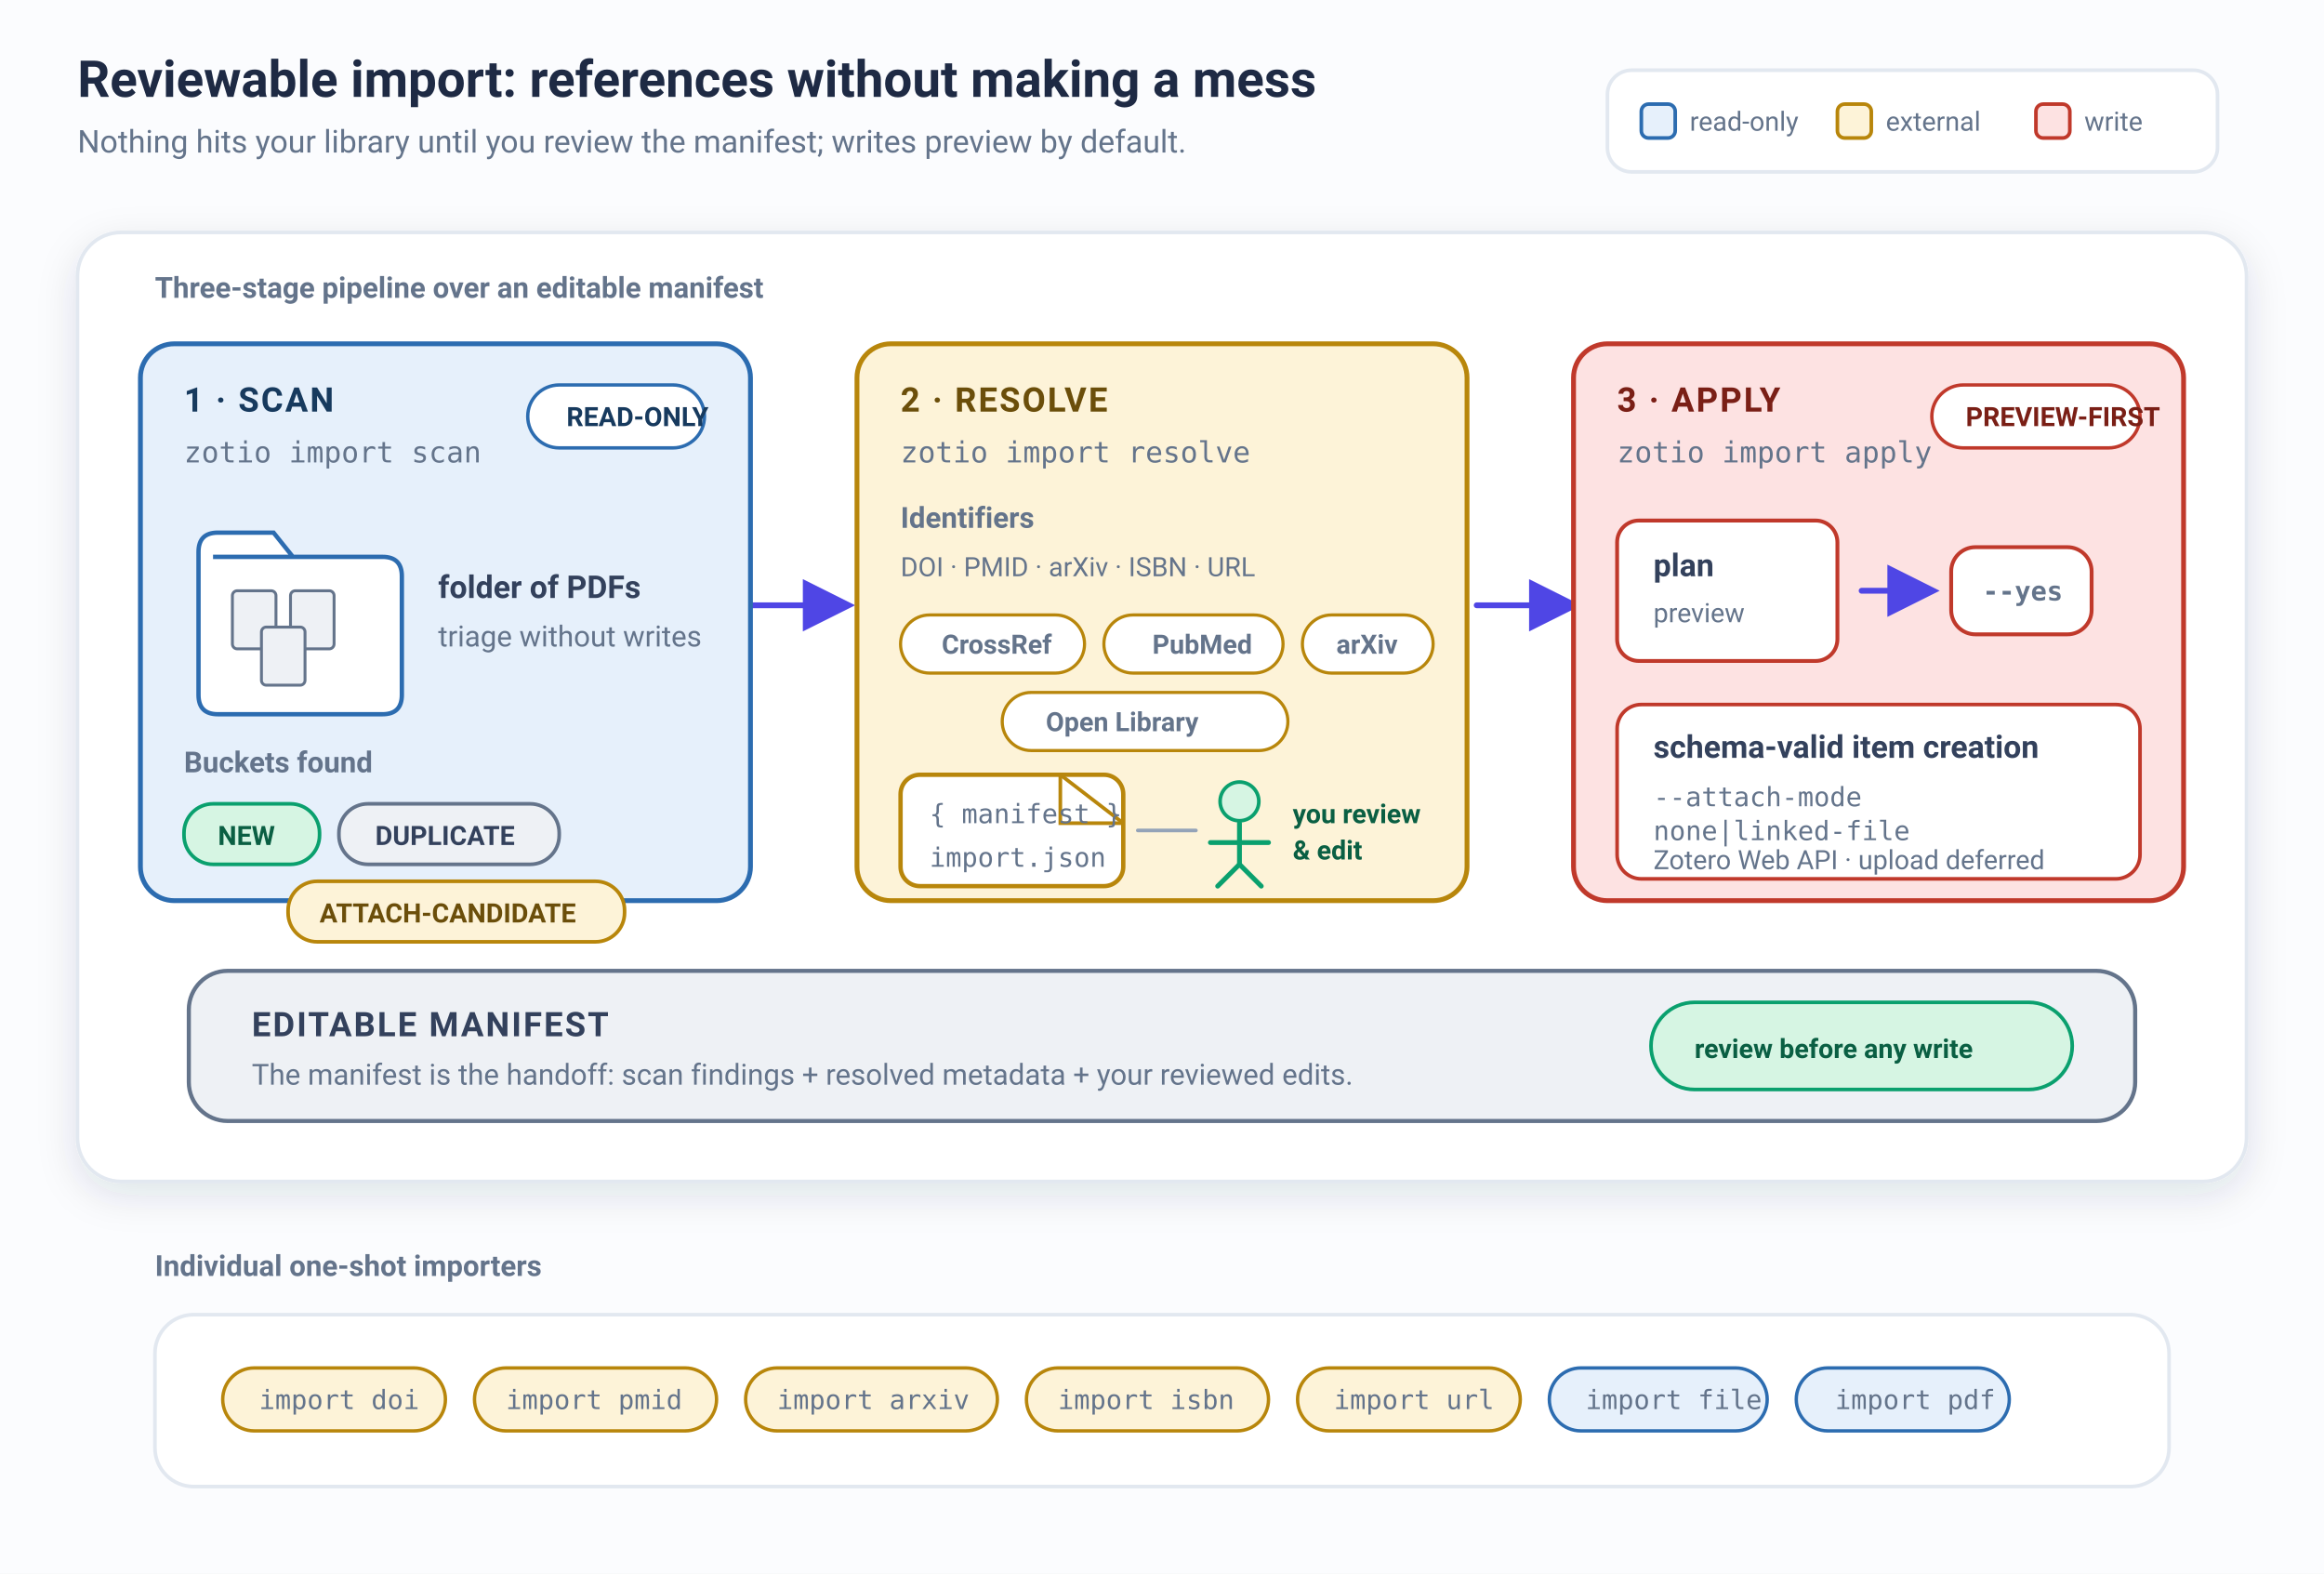
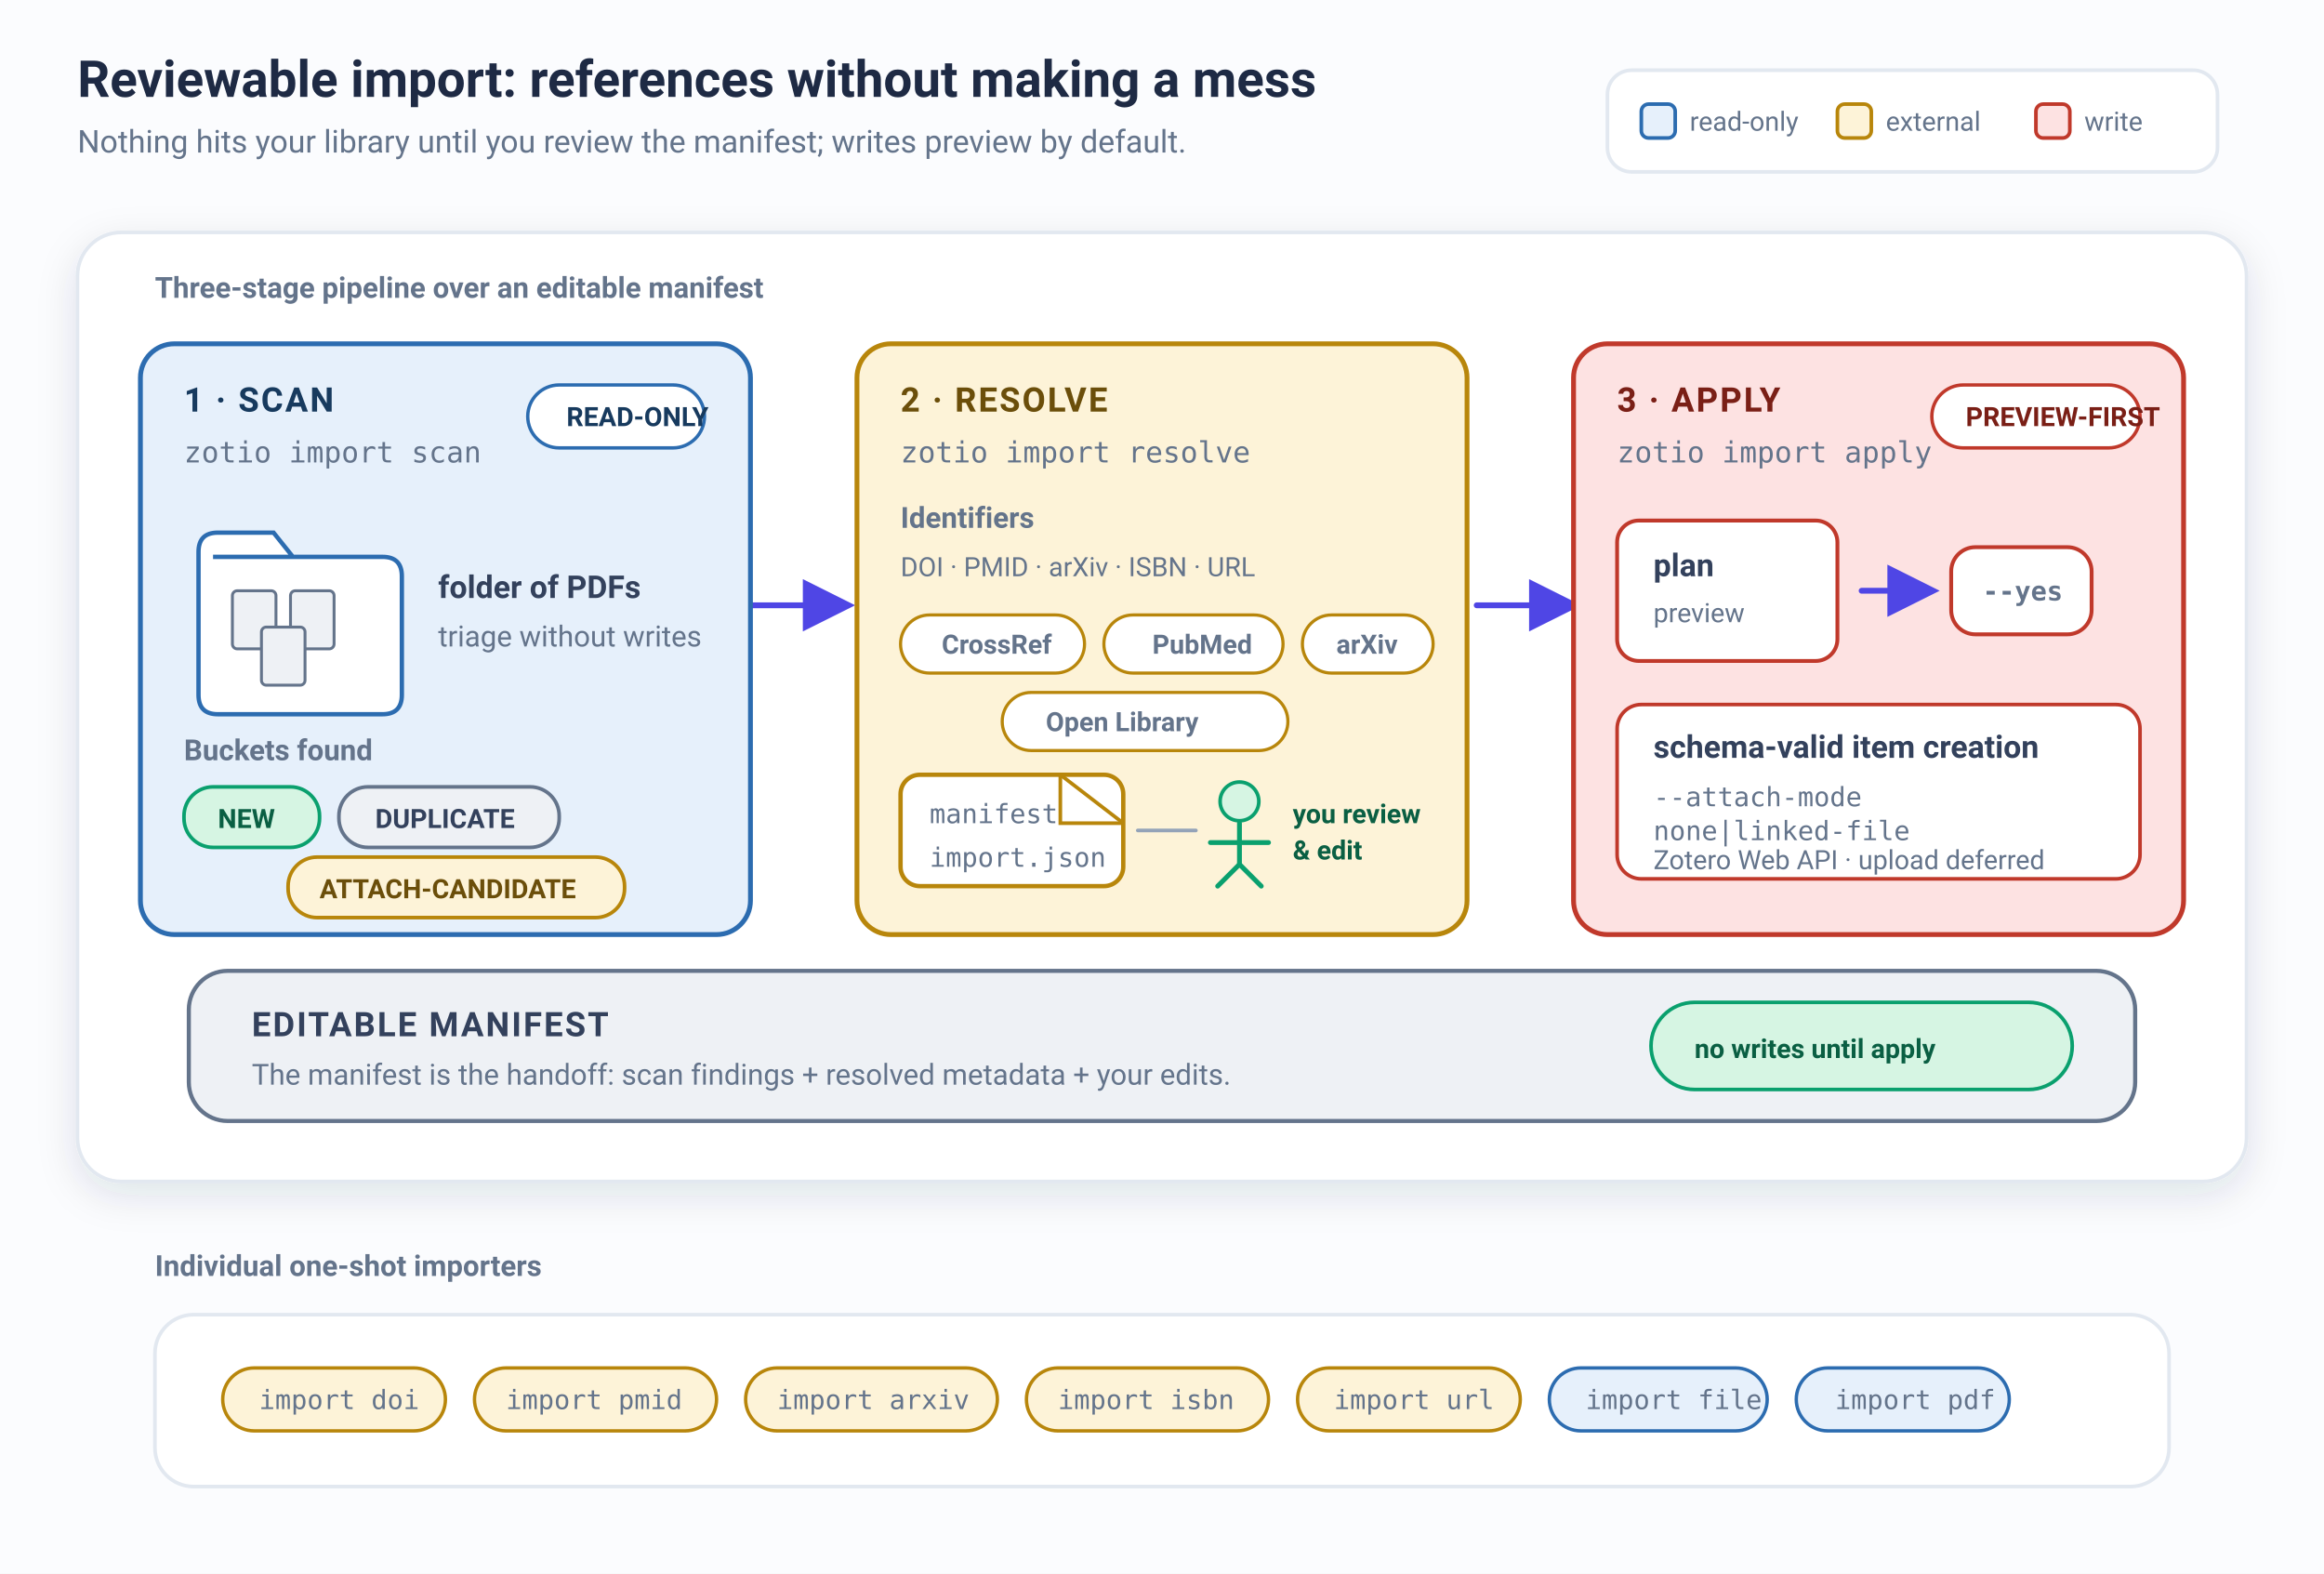
<svg xmlns="http://www.w3.org/2000/svg" width="960" height="650" viewBox="0 0 960 650" role="img" aria-labelledby="title desc">
  <defs>
    <filter id="softShadow" x="-20%" y="-20%" width="140%" height="140%">
      <feDropShadow dx="0" dy="5" stdDeviation="8" flood-color="#1e2a44" flood-opacity="0.12" />
    </filter>
    <marker id="arrow" viewBox="0 0 10 10" refX="8.5" refY="5" markerWidth="9" markerHeight="9" orient="auto-start-reverse">
      <path d="M 0 0 L 10 5 L 0 10 z" fill="#4f46e5" />
    </marker>
    <style>
      .font { font-family: ui-sans-serif, -apple-system, Segoe UI, Roboto, Helvetica, Arial, sans-serif; }
      .mono { font-family: ui-monospace, SFMono-Regular, Menlo, monospace; }
      .title { font-size: 21px; font-weight: 700; fill: #1e2a44; }
      .subtitle { font-size: 13px; fill: #64748b; }
      .stage-title { font-size: 14px; font-weight: 700; letter-spacing: 0.8px; }
      .label { font-size: 13px; fill: #33415c; }
      .small { font-size: 12px; fill: #64748b; }
      .tiny { font-size: 11px; fill: #64748b; }
      .chip { font-size: 11px; font-weight: 700; }
      .arrow { stroke: #4f46e5; stroke-width: 2.4; fill: none; marker-end: url(#arrow); stroke-linecap: round; }
      .line { stroke: #94a3b8; stroke-width: 1.5; fill: none; stroke-linecap: round; }
    </style>
  </defs>
  <rect x="0" y="0" width="960" height="650" fill="#fbfcfe" />
  <g class="font">
    <text x="32" y="40" class="title">Reviewable import: references without making a mess</text>
    <text x="32" y="63" class="subtitle">Nothing hits your library until you review the manifest; writes preview by default.</text>
    <g transform="translate(664 29)">
      <rect x="0" y="0" width="252" height="42" rx="10" fill="#ffffff" stroke="#e2e8f0" stroke-width="1.5" />
      <rect x="14" y="14" width="14" height="14" rx="3" fill="#e6f0fb" stroke="#2c6cb0" stroke-width="1.5" />
      <text x="34" y="25" class="tiny">read-only</text>
      <rect x="95" y="14" width="14" height="14" rx="3" fill="#fdf3d8" stroke="#b8860b" stroke-width="1.5" />
      <text x="115" y="25" class="tiny">external</text>
      <rect x="177" y="14" width="14" height="14" rx="3" fill="#fde2e2" stroke="#c0392b" stroke-width="1.5" />
      <text x="197" y="25" class="tiny">write</text>
    </g>
    <rect x="32" y="96" width="896" height="392" rx="18" fill="#ffffff" stroke="#e2e8f0" stroke-width="1.5" filter="url(#softShadow)" />
    <text x="64" y="123" class="small" font-weight="700">Three-stage pipeline over an editable manifest</text>
    <path class="arrow" d="M 310 250 H 350" />
    <path class="arrow" d="M 610 250 H 650" />
    <g transform="translate(58 142)">
-       <rect x="0" y="0" width="252" height="230" rx="14" fill="#e6f0fb" stroke="#2c6cb0" stroke-width="2" />
+       <rect x="0" y="0" width="252" height="244" rx="14" fill="#e6f0fb" stroke="#2c6cb0" stroke-width="2" />
      <text x="18" y="28" class="stage-title" fill="#173a5e">1 · SCAN</text>
      <text x="18" y="49" class="mono small">zotio import scan</text>
      <rect x="160" y="17" width="73" height="26" rx="13" fill="#ffffff" stroke="#2c6cb0" stroke-width="1.4" />
      <text x="176" y="34" class="chip" fill="#173a5e">READ-ONLY</text>
      <g transform="translate(24 74)">
        <path d="M 6 14 H 76 Q 84 14 84 22 V 71 Q 84 79 76 79 H 8 Q 0 79 0 71 V 12 Q 0 4 8 4 H 31 L 39 14 Z" fill="#ffffff" stroke="#2c6cb0" stroke-width="1.8" />
        <rect x="14" y="28" width="18" height="24" rx="2" fill="#eef1f5" stroke="#64748b" stroke-width="1.2" />
        <rect x="38" y="28" width="18" height="24" rx="2" fill="#eef1f5" stroke="#64748b" stroke-width="1.2" />
        <rect x="26" y="43" width="18" height="24" rx="2" fill="#eef1f5" stroke="#64748b" stroke-width="1.2" />
        <text x="99" y="31" class="label" fill="#173a5e" font-weight="700">folder of PDFs</text>
        <text x="99" y="51" class="small">triage without writes</text>
      </g>
-       <text x="18" y="177" class="small" fill="#173a5e" font-weight="700">Buckets found</text>
-       <rect x="18" y="190" width="56" height="25" rx="12" fill="#d6f5e3" stroke="#0aa06e" stroke-width="1.5" />
-       <text x="32" y="207" class="chip" fill="#0a5f43">NEW</text>
-       <rect x="82" y="190" width="91" height="25" rx="12" fill="#eef1f5" stroke="#64748b" stroke-width="1.5" />
-       <text x="97" y="207" class="chip" fill="#33415c">DUPLICATE</text>
-       <rect x="61" y="222" width="139" height="25" rx="12" fill="#fdf3d8" stroke="#b8860b" stroke-width="1.5" />
-       <text x="74" y="239" class="chip" fill="#6b4e0a">ATTACH-CANDIDATE</text>
+       <text x="18" y="172" class="small" fill="#173a5e" font-weight="700">Buckets found</text>
+       <rect x="18" y="183" width="56" height="25" rx="12" fill="#d6f5e3" stroke="#0aa06e" stroke-width="1.5" />
+       <text x="32" y="200" class="chip" fill="#0a5f43">NEW</text>
+       <rect x="82" y="183" width="91" height="25" rx="12" fill="#eef1f5" stroke="#64748b" stroke-width="1.5" />
+       <text x="97" y="200" class="chip" fill="#33415c">DUPLICATE</text>
+       <rect x="61" y="212" width="139" height="25" rx="12" fill="#fdf3d8" stroke="#b8860b" stroke-width="1.5" />
+       <text x="74" y="229" class="chip" fill="#6b4e0a">ATTACH-CANDIDATE</text>
    </g>
    <g transform="translate(354 142)">
-       <rect x="0" y="0" width="252" height="230" rx="14" fill="#fdf3d8" stroke="#b8860b" stroke-width="2" />
+       <rect x="0" y="0" width="252" height="244" rx="14" fill="#fdf3d8" stroke="#b8860b" stroke-width="2" />
      <text x="18" y="28" class="stage-title" fill="#6b4e0a">2 · RESOLVE</text>
      <text x="18" y="49" class="mono small">zotio import resolve</text>
      <text x="18" y="76" class="small" fill="#6b4e0a" font-weight="700">Identifiers</text>
      <text x="18" y="96" class="tiny">DOI · PMID · arXiv · ISBN · URL</text>
      <g transform="translate(18 112)">
        <rect x="0" y="0" width="76" height="24" rx="12" fill="#ffffff" stroke="#b8860b" stroke-width="1.3" />
        <text x="17" y="16" class="tiny" fill="#6b4e0a" font-weight="700">CrossRef</text>
        <rect x="84" y="0" width="74" height="24" rx="12" fill="#ffffff" stroke="#b8860b" stroke-width="1.3" />
        <text x="104" y="16" class="tiny" fill="#6b4e0a" font-weight="700">PubMed</text>
        <rect x="166" y="0" width="54" height="24" rx="12" fill="#ffffff" stroke="#b8860b" stroke-width="1.3" />
        <text x="180" y="16" class="tiny" fill="#6b4e0a" font-weight="700">arXiv</text>
        <rect x="42" y="32" width="118" height="24" rx="12" fill="#ffffff" stroke="#b8860b" stroke-width="1.3" />
        <text x="60" y="48" class="tiny" fill="#6b4e0a" font-weight="700">Open Library</text>
      </g>
      <g transform="translate(18 178)">
        <rect x="0" y="0" width="92" height="46" rx="8" fill="#ffffff" stroke="#b8860b" stroke-width="1.8" />
        <path d="M 66 0 V 20 H 92" fill="none" stroke="#b8860b" stroke-width="1.5" />
        <path d="M 66 0 L 92 20" fill="none" stroke="#b8860b" stroke-width="1.5" />
-         <text x="12" y="20" class="mono tiny" fill="#6b4e0a">{ manifest }</text>
+         <text x="12" y="20" class="mono tiny" fill="#6b4e0a">manifest</text>
        <text x="12" y="38" class="mono tiny" fill="#64748b">import.json</text>
        <path d="M 98 23 H 122" class="line" />
        <circle cx="140" cy="11" r="8" fill="#d6f5e3" stroke="#0aa06e" stroke-width="1.5" />
        <path d="M 140 20 V 37" stroke="#0aa06e" stroke-width="2" stroke-linecap="round" />
        <path d="M 128 28 H 152" stroke="#0aa06e" stroke-width="2" stroke-linecap="round" />
        <path d="M 140 37 L 131 46 M 140 37 L 149 46" stroke="#0aa06e" stroke-width="2" stroke-linecap="round" />
        <text x="162" y="20" class="chip" fill="#0a5f43">you review</text>
        <text x="162" y="35" class="chip" fill="#0a5f43">&amp; edit</text>
      </g>
    </g>
    <g transform="translate(650 142)">
-       <rect x="0" y="0" width="252" height="230" rx="14" fill="#fde2e2" stroke="#c0392b" stroke-width="2" />
+       <rect x="0" y="0" width="252" height="244" rx="14" fill="#fde2e2" stroke="#c0392b" stroke-width="2" />
      <text x="18" y="28" class="stage-title" fill="#7a1f16">3 · APPLY</text>
      <text x="18" y="49" class="mono small">zotio import apply</text>
      <rect x="148" y="17" width="86" height="26" rx="13" fill="#ffffff" stroke="#c0392b" stroke-width="1.4" />
      <text x="162" y="34" class="chip" fill="#7a1f16">PREVIEW-FIRST</text>
      <g transform="translate(18 73)">
        <rect x="0" y="0" width="91" height="58" rx="9" fill="#ffffff" stroke="#c0392b" stroke-width="1.6" />
        <text x="15" y="23" class="label" fill="#7a1f16" font-weight="700">plan</text>
        <text x="15" y="42" class="tiny">preview</text>
        <path d="M 101 29 H 130" class="arrow" />
        <rect x="138" y="11" width="58" height="36" rx="10" fill="#ffffff" stroke="#c0392b" stroke-width="1.6" />
        <text x="151" y="33" class="mono tiny" fill="#7a1f16" font-weight="700">--yes</text>
      </g>
      <g transform="translate(18 149)">
        <rect x="0" y="0" width="216" height="72" rx="10" fill="#ffffff" stroke="#c0392b" stroke-width="1.5" />
        <text x="15" y="22" class="label" fill="#7a1f16" font-weight="700">schema-valid item creation</text>
        <text x="15" y="42" class="mono tiny">--attach-mode</text>
        <text x="15" y="56" class="mono tiny">none|linked-file</text>
        <text x="15" y="68" class="tiny">Zotero Web API · upload deferred</text>
      </g>
    </g>
    <g transform="translate(78 401)">
      <rect x="0" y="0" width="804" height="62" rx="16" fill="#eef1f5" stroke="#64748b" stroke-width="1.7" />
      <text x="26" y="27" class="stage-title" fill="#33415c">EDITABLE MANIFEST</text>
-       <text x="26" y="47" class="small">The manifest is the handoff: scan findings + resolved metadata + your reviewed edits.</text>
+       <text x="26" y="47" class="small">The manifest is the handoff: scan findings + resolved metadata + your edits.</text>
      <rect x="604" y="13" width="174" height="36" rx="18" fill="#d6f5e3" stroke="#0aa06e" stroke-width="1.5" />
-       <text x="622" y="36" class="chip" fill="#0a5f43">review before any write</text>
+       <text x="622" y="36" class="chip" fill="#0a5f43">no writes until apply</text>
    </g>
    <g transform="translate(64 527)">
      <text x="0" y="0" class="small" fill="#33415c" font-weight="700">Individual one-shot importers</text>
      <rect x="0" y="16" width="832" height="71" rx="16" fill="#ffffff" stroke="#e2e8f0" stroke-width="1.5" />
      <g class="mono">
        <rect x="28" y="38" width="92" height="26" rx="13" fill="#fdf3d8" stroke="#b8860b" stroke-width="1.4" />
        <text x="43" y="55" class="tiny">import doi</text>
        <rect x="132" y="38" width="100" height="26" rx="13" fill="#fdf3d8" stroke="#b8860b" stroke-width="1.4" />
        <text x="145" y="55" class="tiny">import pmid</text>
        <rect x="244" y="38" width="104" height="26" rx="13" fill="#fdf3d8" stroke="#b8860b" stroke-width="1.4" />
        <text x="257" y="55" class="tiny">import arxiv</text>
        <rect x="360" y="38" width="100" height="26" rx="13" fill="#fdf3d8" stroke="#b8860b" stroke-width="1.4" />
        <text x="373" y="55" class="tiny">import isbn</text>
        <rect x="472" y="38" width="92" height="26" rx="13" fill="#fdf3d8" stroke="#b8860b" stroke-width="1.4" />
        <text x="487" y="55" class="tiny">import url</text>
        <rect x="576" y="38" width="90" height="26" rx="13" fill="#e6f0fb" stroke="#2c6cb0" stroke-width="1.4" />
        <text x="591" y="55" class="tiny">import file</text>
        <rect x="678" y="38" width="88" height="26" rx="13" fill="#e6f0fb" stroke="#2c6cb0" stroke-width="1.4" />
        <text x="694" y="55" class="tiny">import pdf</text>
      </g>
    </g>
  </g>
</svg>
